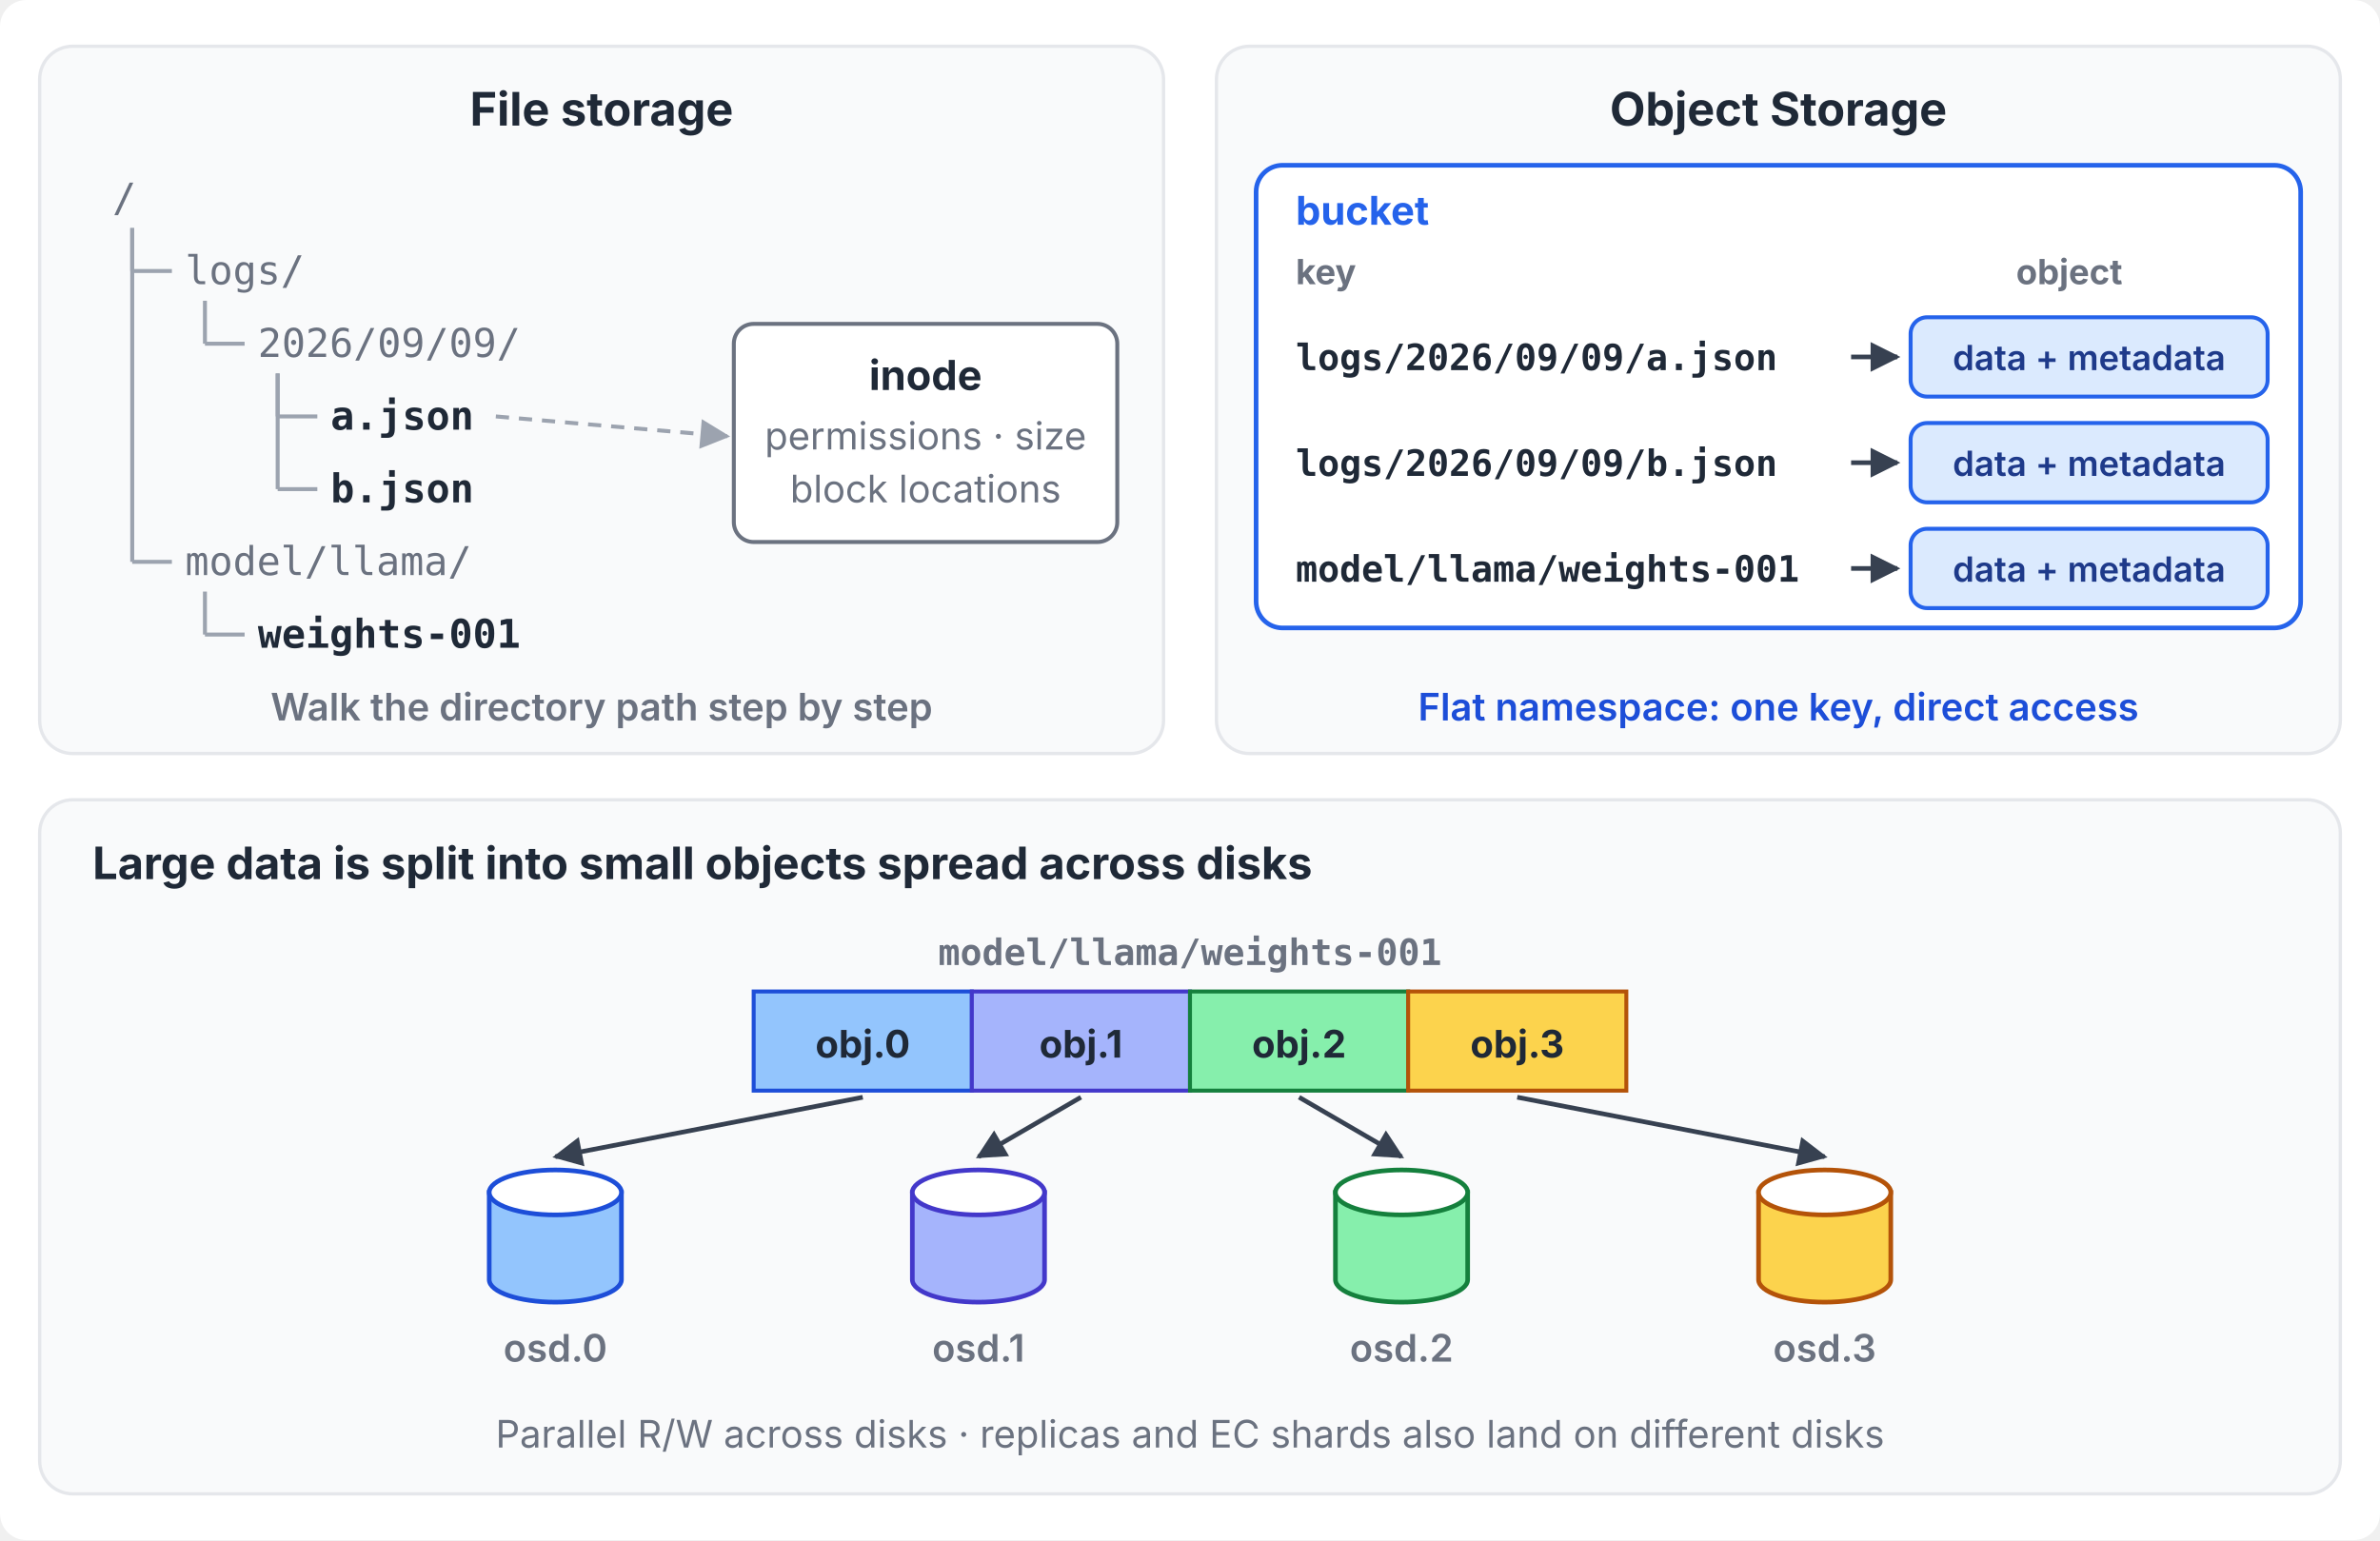
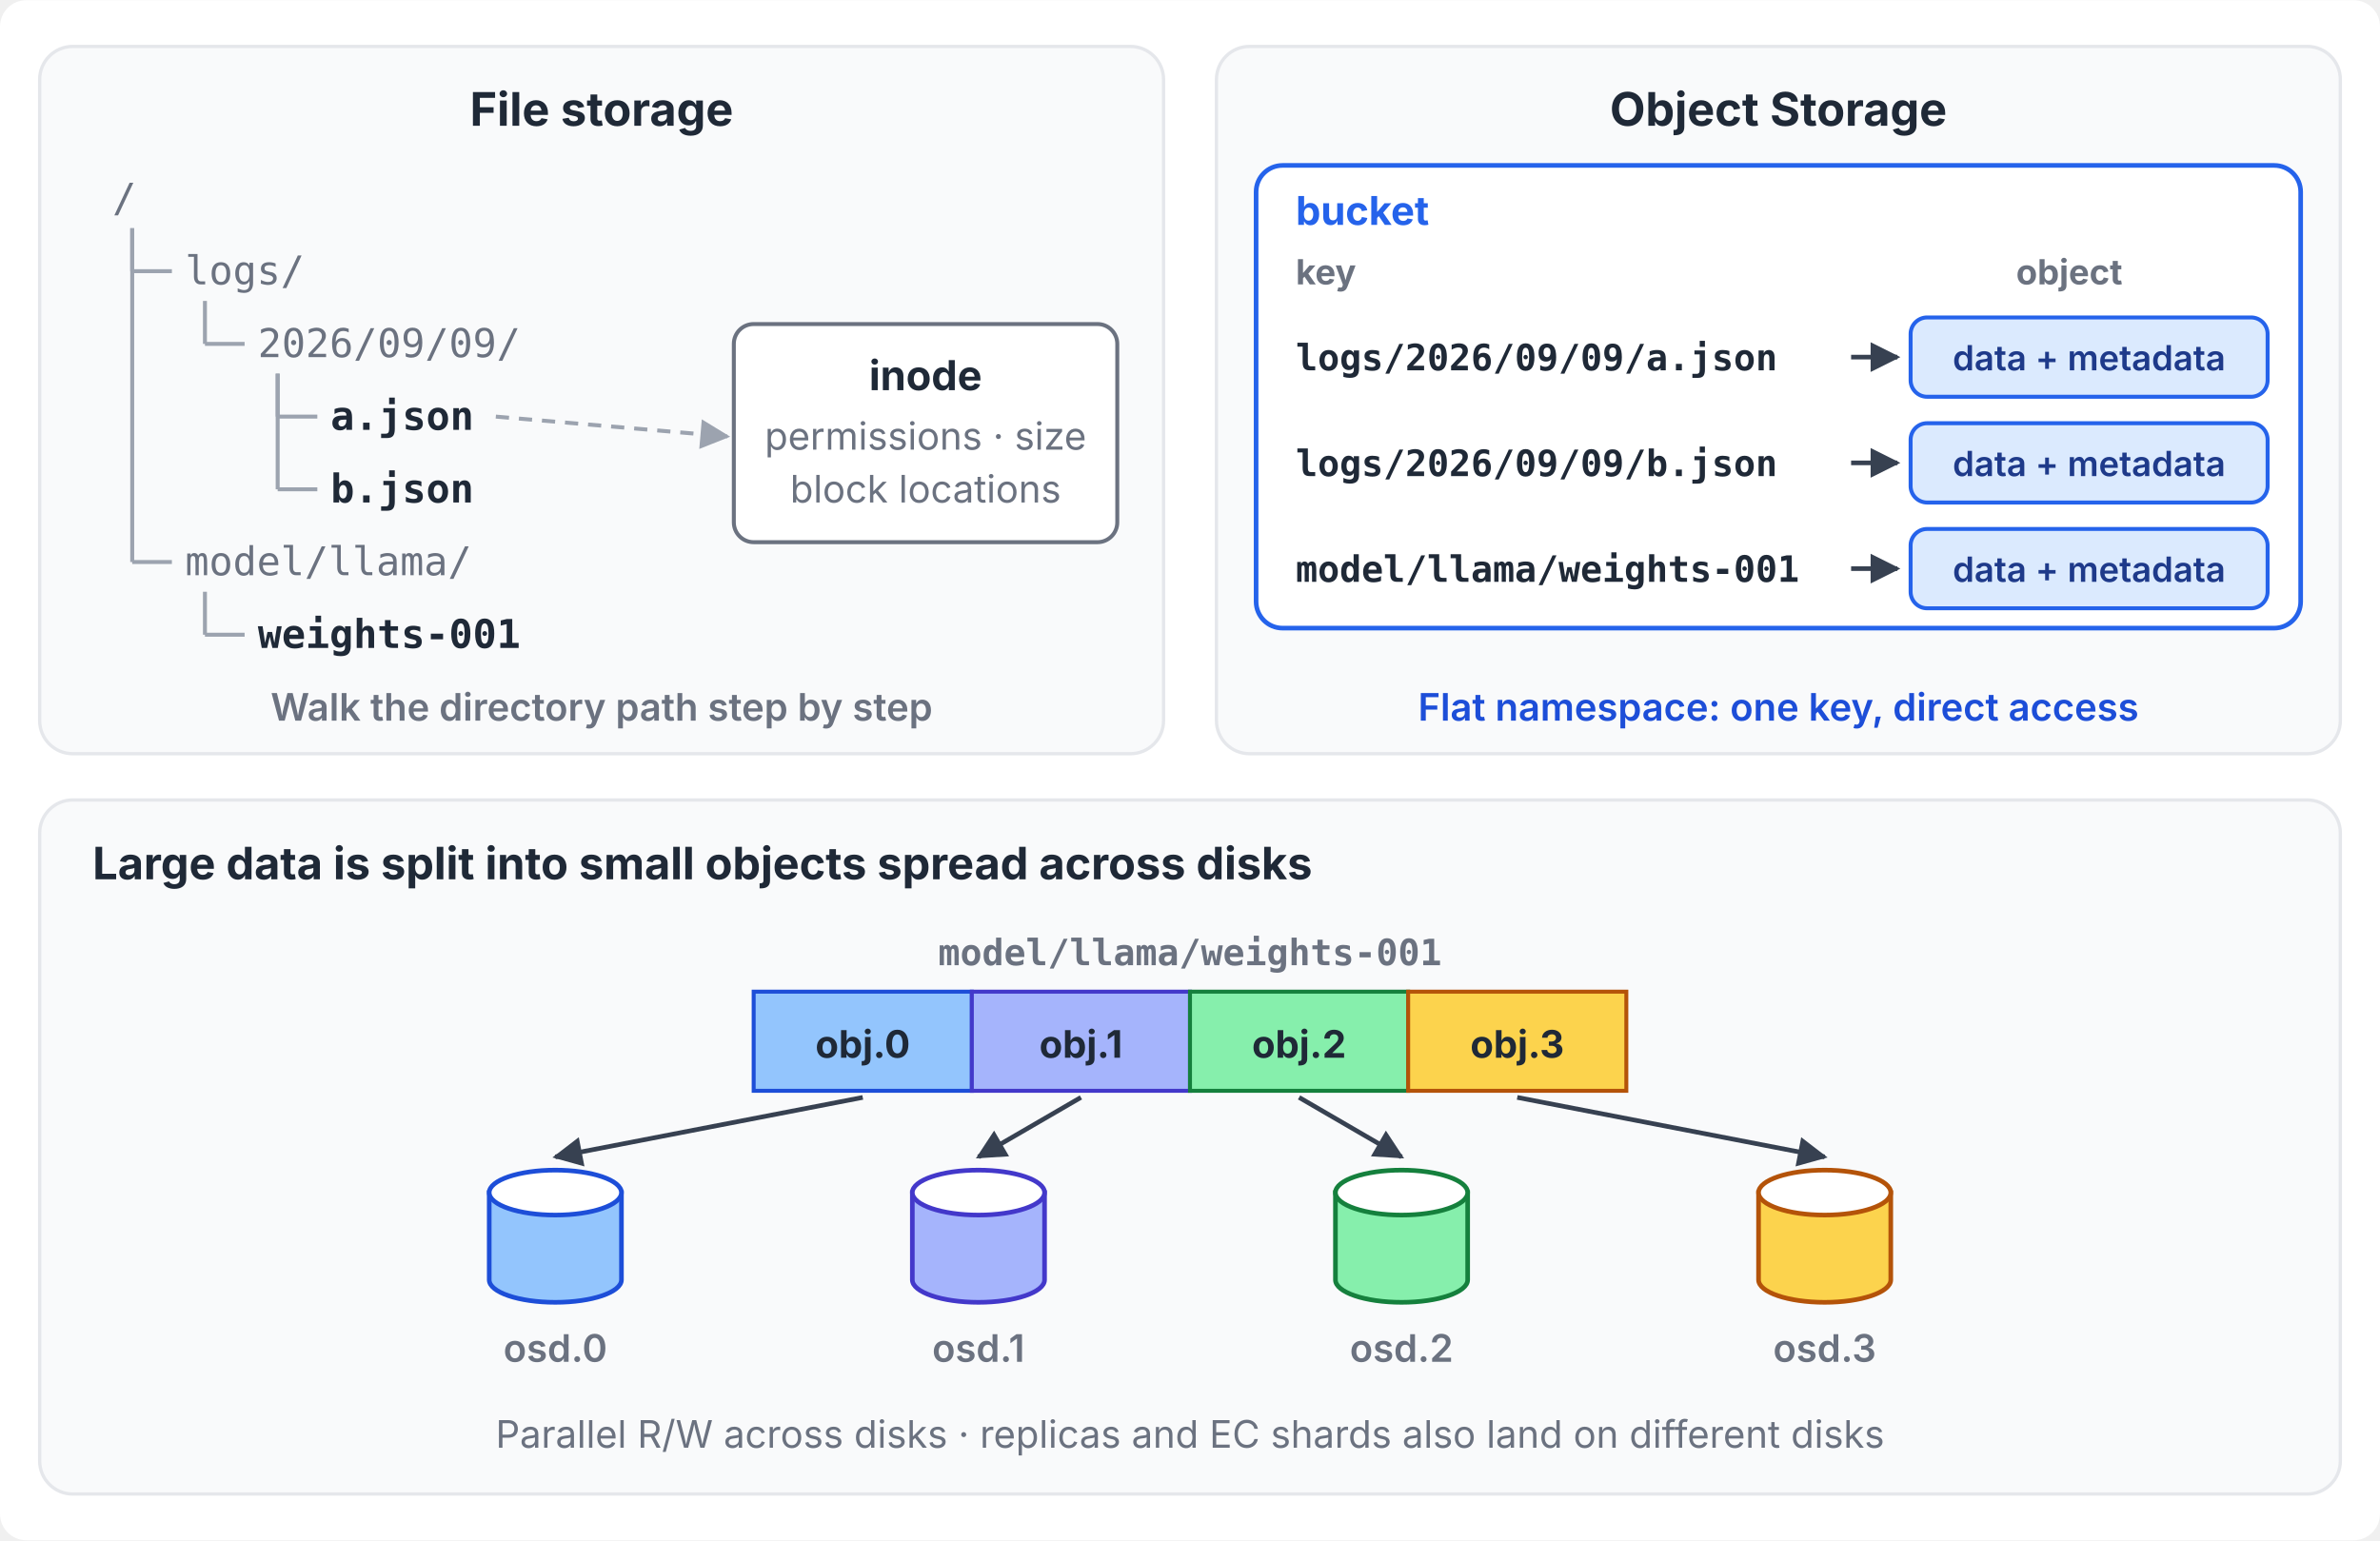
- <svg xmlns="http://www.w3.org/2000/svg" width="720" height="466" viewBox="0 0 720 466" font-family="Inter, Pretendard, 'Apple SD Gothic Neo', 'Noto Sans KR', 'Malgun Gothic', sans-serif" role="img">
+ <svg xmlns="http://www.w3.org/2000/svg" width="760" height="492" viewBox="0 0 720 466" font-family="Inter, Pretendard, 'Apple SD Gothic Neo', 'Noto Sans KR', 'Malgun Gothic', sans-serif" role="img">
  <defs>
    <marker id="a-dark" viewBox="0 0 10 10" refX="9" refY="5" markerUnits="userSpaceOnUse" markerWidth="9" markerHeight="9" orient="auto-start-reverse">
      <path d="M0,0 L10,5 L0,10 z" fill="#374151" />
    </marker>
    <marker id="a-gray" viewBox="0 0 10 10" refX="9" refY="5" markerUnits="userSpaceOnUse" markerWidth="9" markerHeight="9" orient="auto-start-reverse">
      <path d="M0,0 L10,5 L0,10 z" fill="#9ca3af" />
    </marker>
    <marker id="a-blue" viewBox="0 0 10 10" refX="9" refY="5" markerUnits="userSpaceOnUse" markerWidth="9" markerHeight="9" orient="auto-start-reverse">
      <path d="M0,0 L10,5 L0,10 z" fill="#2563eb" />
    </marker>
    <marker id="a-orange" viewBox="0 0 10 10" refX="9" refY="5" markerUnits="userSpaceOnUse" markerWidth="9" markerHeight="9" orient="auto-start-reverse">
      <path d="M0,0 L10,5 L0,10 z" fill="#ea580c" />
    </marker>
    <marker id="a-green" viewBox="0 0 10 10" refX="9" refY="5" markerUnits="userSpaceOnUse" markerWidth="9" markerHeight="9" orient="auto-start-reverse">
      <path d="M0,0 L10,5 L0,10 z" fill="#16a34a" />
    </marker>
    <marker id="a-pink" viewBox="0 0 10 10" refX="9" refY="5" markerUnits="userSpaceOnUse" markerWidth="9" markerHeight="9" orient="auto-start-reverse">
      <path d="M0,0 L10,5 L0,10 z" fill="#db2777" />
    </marker>
  </defs>
  <rect width="720" height="466" rx="8" fill="#ffffff" />
  <rect x="12" y="14" width="340" height="214" rx="10" fill="#f9fafb" stroke="#e5e7eb" stroke-width="1" />
  <text x="182" y="38" font-size="14" font-weight="700" text-anchor="middle" fill="#1f2937">File storage</text>
  <text x="34" y="64" font-size="12" font-weight="400" text-anchor="start" fill="#6b7280" font-family="SFMono-Regular, Menlo, Consolas, monospace">/</text>
  <line x1="40" y1="69" x2="40" y2="82" stroke="#9ca3af" stroke-width="1.2" />
  <line x1="40" y1="82" x2="52" y2="82" stroke="#9ca3af" stroke-width="1.2" />
  <text x="56" y="86" font-size="12" font-weight="400" text-anchor="start" fill="#6b7280" font-family="SFMono-Regular, Menlo, Consolas, monospace">logs/</text>
  <line x1="62" y1="91" x2="62" y2="104" stroke="#9ca3af" stroke-width="1.2" />
  <line x1="62" y1="104" x2="74" y2="104" stroke="#9ca3af" stroke-width="1.2" />
  <text x="78" y="108" font-size="12" font-weight="400" text-anchor="start" fill="#6b7280" font-family="SFMono-Regular, Menlo, Consolas, monospace">2026/09/09/</text>
  <line x1="84" y1="113" x2="84" y2="126" stroke="#9ca3af" stroke-width="1.2" />
  <line x1="84" y1="126" x2="96" y2="126" stroke="#9ca3af" stroke-width="1.2" />
  <text x="100" y="130" font-size="12" font-weight="700" text-anchor="start" fill="#1f2937" font-family="SFMono-Regular, Menlo, Consolas, monospace">a.json</text>
  <line x1="84" y1="113" x2="84" y2="148" stroke="#9ca3af" stroke-width="1.2" />
  <line x1="84" y1="148" x2="96" y2="148" stroke="#9ca3af" stroke-width="1.2" />
  <text x="100" y="152" font-size="12" font-weight="700" text-anchor="start" fill="#1f2937" font-family="SFMono-Regular, Menlo, Consolas, monospace">b.json</text>
  <line x1="40" y1="69" x2="40" y2="170" stroke="#9ca3af" stroke-width="1.2" />
  <line x1="40" y1="170" x2="52" y2="170" stroke="#9ca3af" stroke-width="1.2" />
  <text x="56" y="174" font-size="12" font-weight="400" text-anchor="start" fill="#6b7280" font-family="SFMono-Regular, Menlo, Consolas, monospace">model/llama/</text>
  <line x1="62" y1="179" x2="62" y2="192" stroke="#9ca3af" stroke-width="1.2" />
  <line x1="62" y1="192" x2="74" y2="192" stroke="#9ca3af" stroke-width="1.2" />
  <text x="78" y="196" font-size="12" font-weight="700" text-anchor="start" fill="#1f2937" font-family="SFMono-Regular, Menlo, Consolas, monospace">weights-001</text>
  <rect x="222" y="98" width="116" height="66" rx="6" fill="#ffffff" stroke="#6b7280" stroke-width="1.2" />
  <text x="280" y="118" font-size="12.5" font-weight="700" text-anchor="middle" fill="#1f2937">inode</text>
  <text x="280" y="136" font-size="11.5" font-weight="400" text-anchor="middle" fill="#6b7280">permissions · size</text>
  <text x="280" y="152" font-size="11.5" font-weight="400" text-anchor="middle" fill="#6b7280">block locations</text>
  <line x1="150" y1="126" x2="220" y2="132" stroke="#9ca3af" stroke-width="1.2" stroke-dasharray="4 3" marker-end="url(#a-gray)" />
  <text x="182" y="218" font-size="11.5" font-weight="600" text-anchor="middle" fill="#6b7280">Walk the directory path step by step</text>
  <rect x="368" y="14" width="340" height="214" rx="10" fill="#f9fafb" stroke="#e5e7eb" stroke-width="1" />
  <text x="538" y="38" font-size="14" font-weight="700" text-anchor="middle" fill="#1f2937">Object Storage</text>
  <rect x="380" y="50" width="316" height="140" rx="8" fill="#ffffff" stroke="#2563eb" stroke-width="1.4" />
  <text x="392" y="68" font-size="12" font-weight="700" text-anchor="start" fill="#2563eb">bucket</text>
  <text x="392" y="86" font-size="10.5" font-weight="700" text-anchor="start" fill="#6b7280">key</text>
  <text x="626" y="86" font-size="10.5" font-weight="700" text-anchor="middle" fill="#6b7280">object</text>
  <text x="392" y="112" font-size="11" font-weight="600" text-anchor="start" fill="#1f2937" font-family="SFMono-Regular, Menlo, Consolas, monospace">logs/2026/09/09/a.json</text>
  <line x1="560" y1="108" x2="574" y2="108" stroke="#374151" stroke-width="1.4" marker-end="url(#a-dark)" />
  <rect x="578" y="96" width="108" height="24" rx="5" fill="#dbeafe" stroke="#2563eb" stroke-width="1.2" />
  <text x="632" y="112" font-size="10.5" font-weight="600" text-anchor="middle" fill="#1e3a8a">data + metadata</text>
  <text x="392" y="144" font-size="11" font-weight="600" text-anchor="start" fill="#1f2937" font-family="SFMono-Regular, Menlo, Consolas, monospace">logs/2026/09/09/b.json</text>
  <line x1="560" y1="140" x2="574" y2="140" stroke="#374151" stroke-width="1.4" marker-end="url(#a-dark)" />
  <rect x="578" y="128" width="108" height="24" rx="5" fill="#dbeafe" stroke="#2563eb" stroke-width="1.2" />
  <text x="632" y="144" font-size="10.5" font-weight="600" text-anchor="middle" fill="#1e3a8a">data + metadata</text>
  <text x="392" y="176" font-size="11" font-weight="600" text-anchor="start" fill="#1f2937" font-family="SFMono-Regular, Menlo, Consolas, monospace">model/llama/weights-001</text>
  <line x1="560" y1="172" x2="574" y2="172" stroke="#374151" stroke-width="1.4" marker-end="url(#a-dark)" />
  <rect x="578" y="160" width="108" height="24" rx="5" fill="#dbeafe" stroke="#2563eb" stroke-width="1.2" />
  <text x="632" y="176" font-size="10.5" font-weight="600" text-anchor="middle" fill="#1e3a8a">data + metadata</text>
  <text x="538" y="218" font-size="11.5" font-weight="600" text-anchor="middle" fill="#1d4ed8">Flat namespace: one key, direct access</text>
  <rect x="12" y="242" width="696" height="210" rx="10" fill="#f9fafb" stroke="#e5e7eb" stroke-width="1" />
  <text x="28" y="266" font-size="13.5" font-weight="700" text-anchor="start" fill="#1f2937">Large data is split into small objects spread across disks</text>
  <text x="360" y="292" font-size="11" font-weight="600" text-anchor="middle" fill="#6b7280" font-family="SFMono-Regular, Menlo, Consolas, monospace">model/llama/weights-001</text>
  <rect x="228" y="300" width="66" height="30" rx="0" fill="#93c5fd" stroke="#1d4ed8" stroke-width="1.2" />
  <text x="261" y="320" font-size="11.5" font-weight="700" text-anchor="middle" fill="#1f2937">obj.0</text>
  <line x1="261" y1="332" x2="168" y2="350" stroke="#374151" stroke-width="1.4" marker-end="url(#a-dark)" />
  <path d="M148.0,360.8 V387.2 A20.0,6.8 0 0 0 188.0,387.2 V360.8 Z" fill="#93c5fd" stroke="#1d4ed8" stroke-width="1.4" />
  <ellipse cx="168" cy="360.8" rx="20.0" ry="6.8" fill="#ffffff" stroke="#1d4ed8" stroke-width="1.4" />
  <text x="168" y="412" font-size="11.5" font-weight="600" text-anchor="middle" fill="#6b7280">osd.0</text>
  <rect x="294" y="300" width="66" height="30" rx="0" fill="#a5b4fc" stroke="#4338ca" stroke-width="1.2" />
  <text x="327" y="320" font-size="11.5" font-weight="700" text-anchor="middle" fill="#1f2937">obj.1</text>
  <line x1="327" y1="332" x2="296" y2="350" stroke="#374151" stroke-width="1.4" marker-end="url(#a-dark)" />
  <path d="M276.0,360.8 V387.2 A20.0,6.8 0 0 0 316.0,387.2 V360.8 Z" fill="#a5b4fc" stroke="#4338ca" stroke-width="1.4" />
  <ellipse cx="296" cy="360.8" rx="20.0" ry="6.8" fill="#ffffff" stroke="#4338ca" stroke-width="1.4" />
  <text x="296" y="412" font-size="11.5" font-weight="600" text-anchor="middle" fill="#6b7280">osd.1</text>
  <rect x="360" y="300" width="66" height="30" rx="0" fill="#86efac" stroke="#15803d" stroke-width="1.2" />
  <text x="393" y="320" font-size="11.5" font-weight="700" text-anchor="middle" fill="#1f2937">obj.2</text>
  <line x1="393" y1="332" x2="424" y2="350" stroke="#374151" stroke-width="1.4" marker-end="url(#a-dark)" />
  <path d="M404.0,360.8 V387.2 A20.0,6.8 0 0 0 444.0,387.2 V360.8 Z" fill="#86efac" stroke="#15803d" stroke-width="1.4" />
  <ellipse cx="424" cy="360.8" rx="20.0" ry="6.8" fill="#ffffff" stroke="#15803d" stroke-width="1.4" />
  <text x="424" y="412" font-size="11.5" font-weight="600" text-anchor="middle" fill="#6b7280">osd.2</text>
  <rect x="426" y="300" width="66" height="30" rx="0" fill="#fcd34d" stroke="#b45309" stroke-width="1.2" />
  <text x="459" y="320" font-size="11.5" font-weight="700" text-anchor="middle" fill="#1f2937">obj.3</text>
  <line x1="459" y1="332" x2="552" y2="350" stroke="#374151" stroke-width="1.4" marker-end="url(#a-dark)" />
  <path d="M532.0,360.8 V387.2 A20.0,6.8 0 0 0 572.0,387.2 V360.8 Z" fill="#fcd34d" stroke="#b45309" stroke-width="1.4" />
  <ellipse cx="552" cy="360.8" rx="20.0" ry="6.8" fill="#ffffff" stroke="#b45309" stroke-width="1.4" />
  <text x="552" y="412" font-size="11.5" font-weight="600" text-anchor="middle" fill="#6b7280">osd.3</text>
  <text x="360" y="438" font-size="11.5" font-weight="400" text-anchor="middle" fill="#6b7280">Parallel R/W across disks · replicas and EC shards also land on different disks</text>
</svg>
